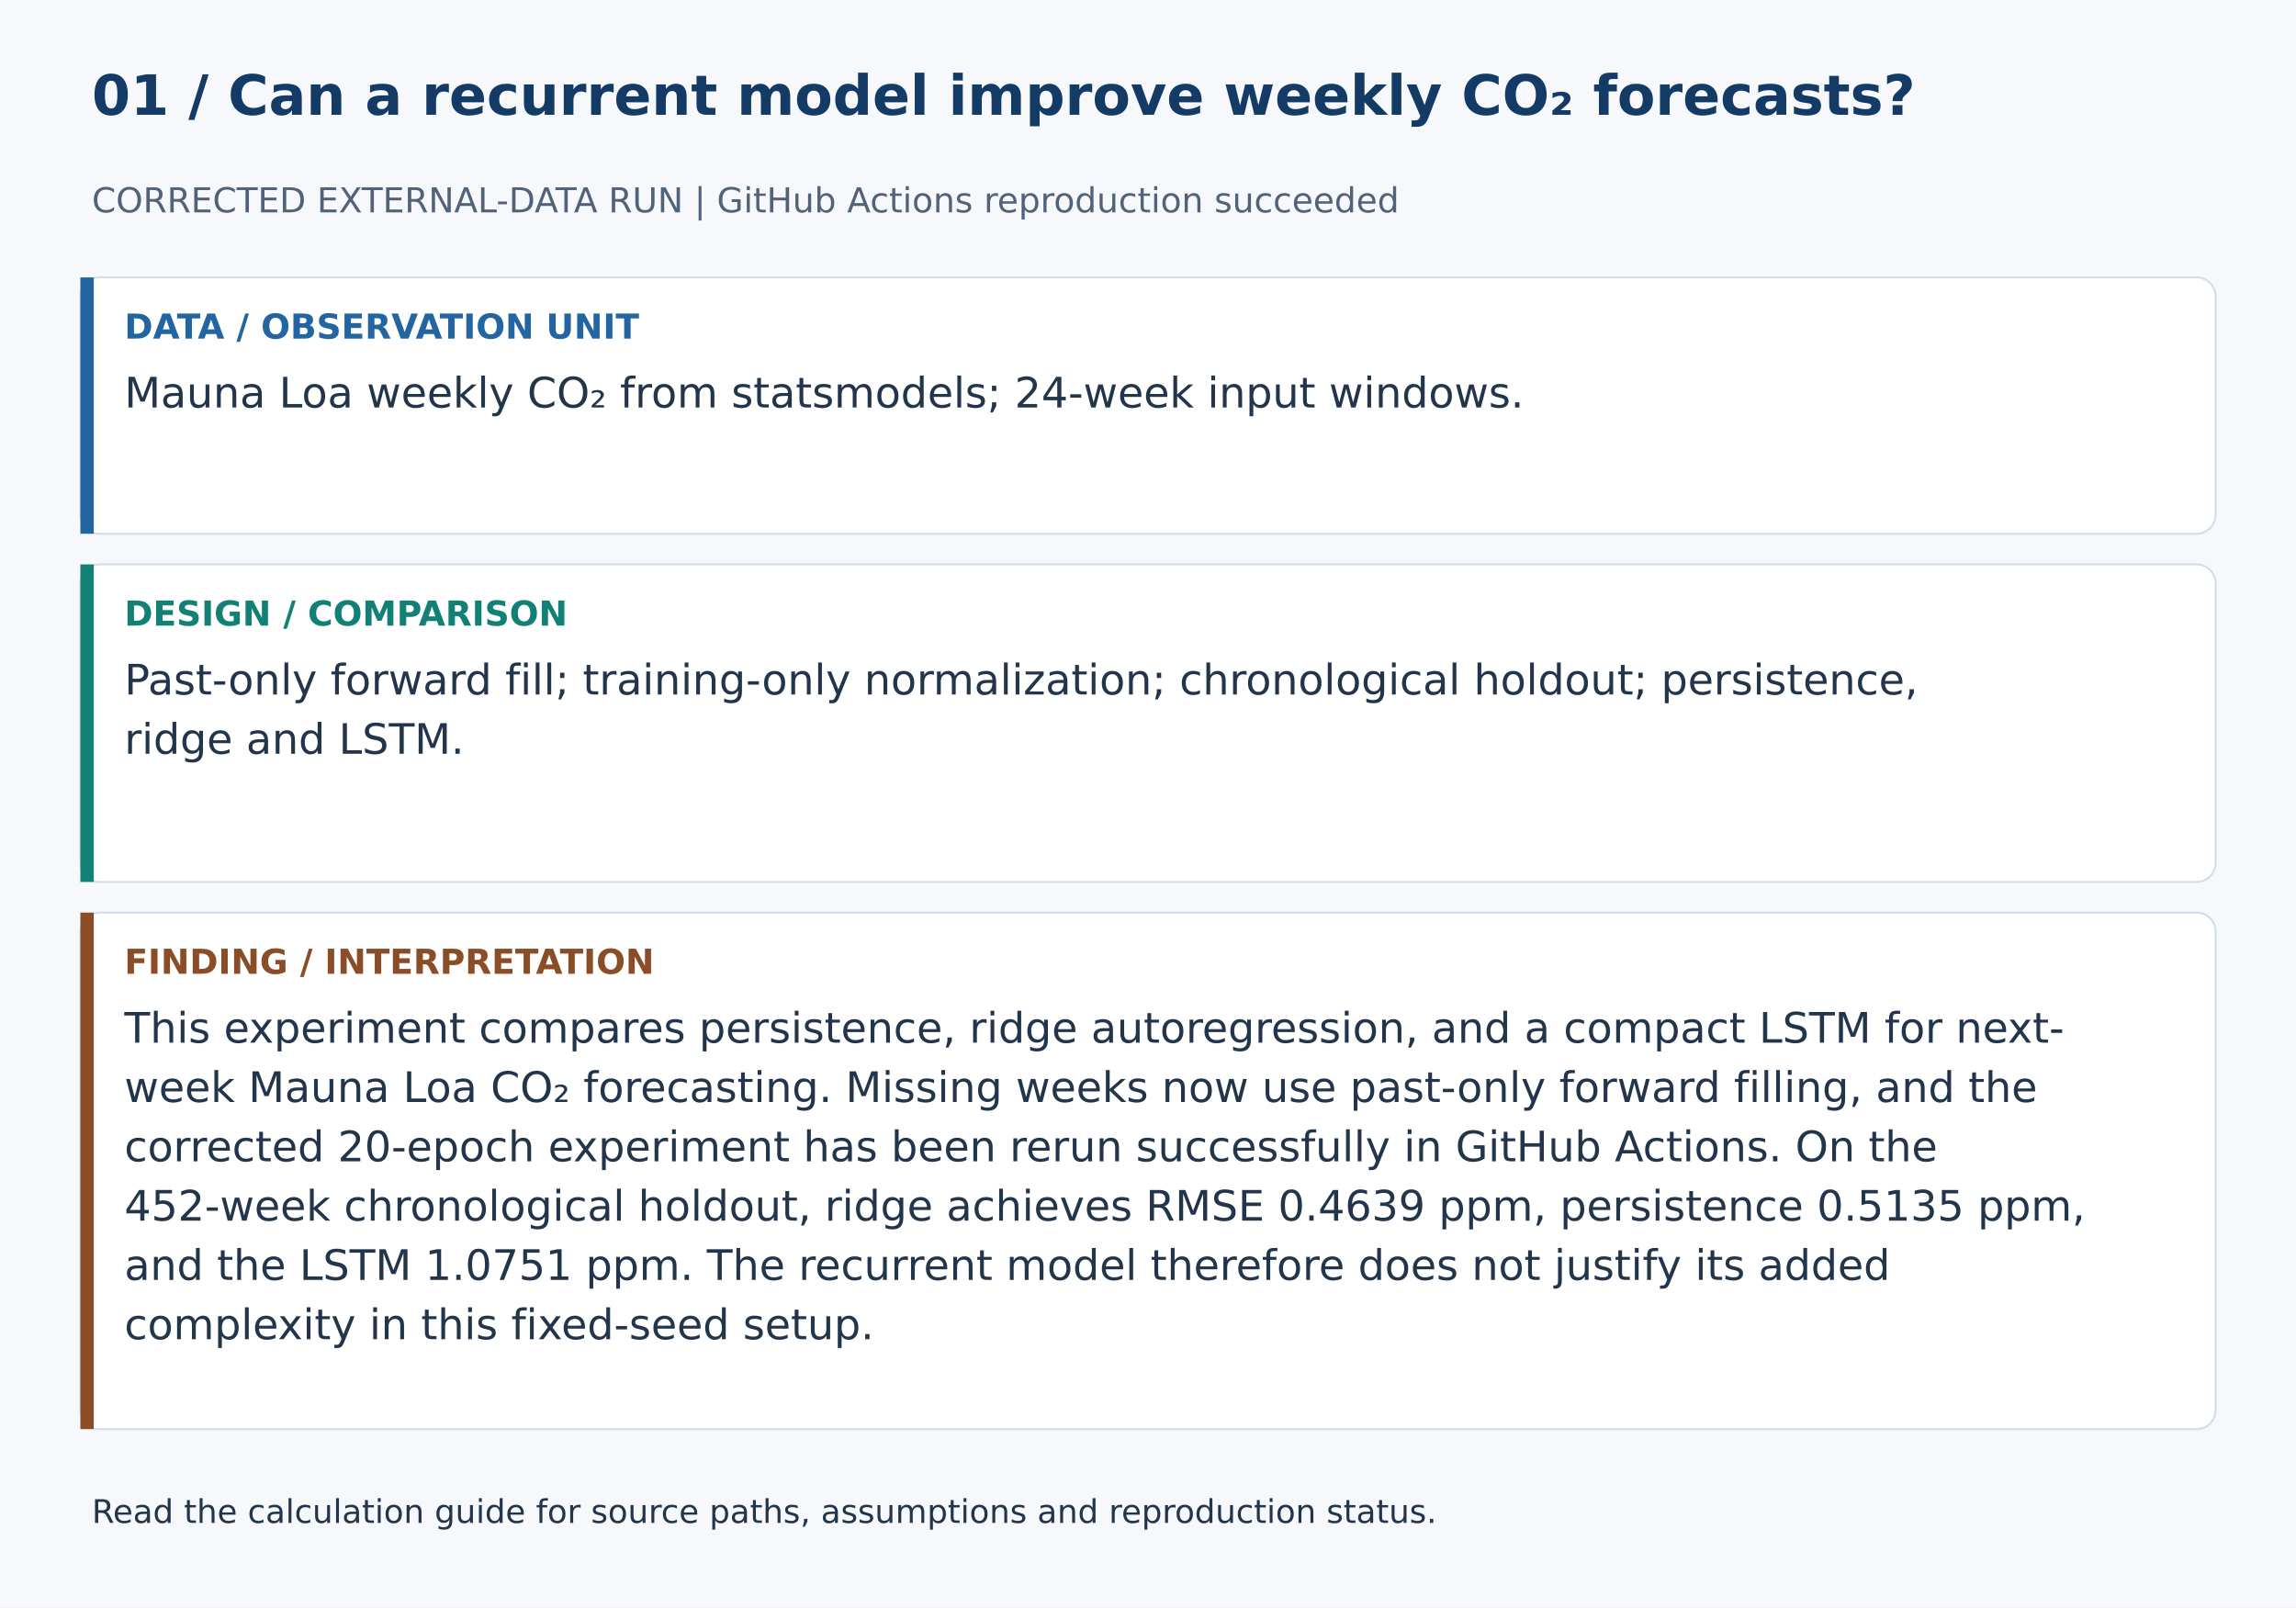
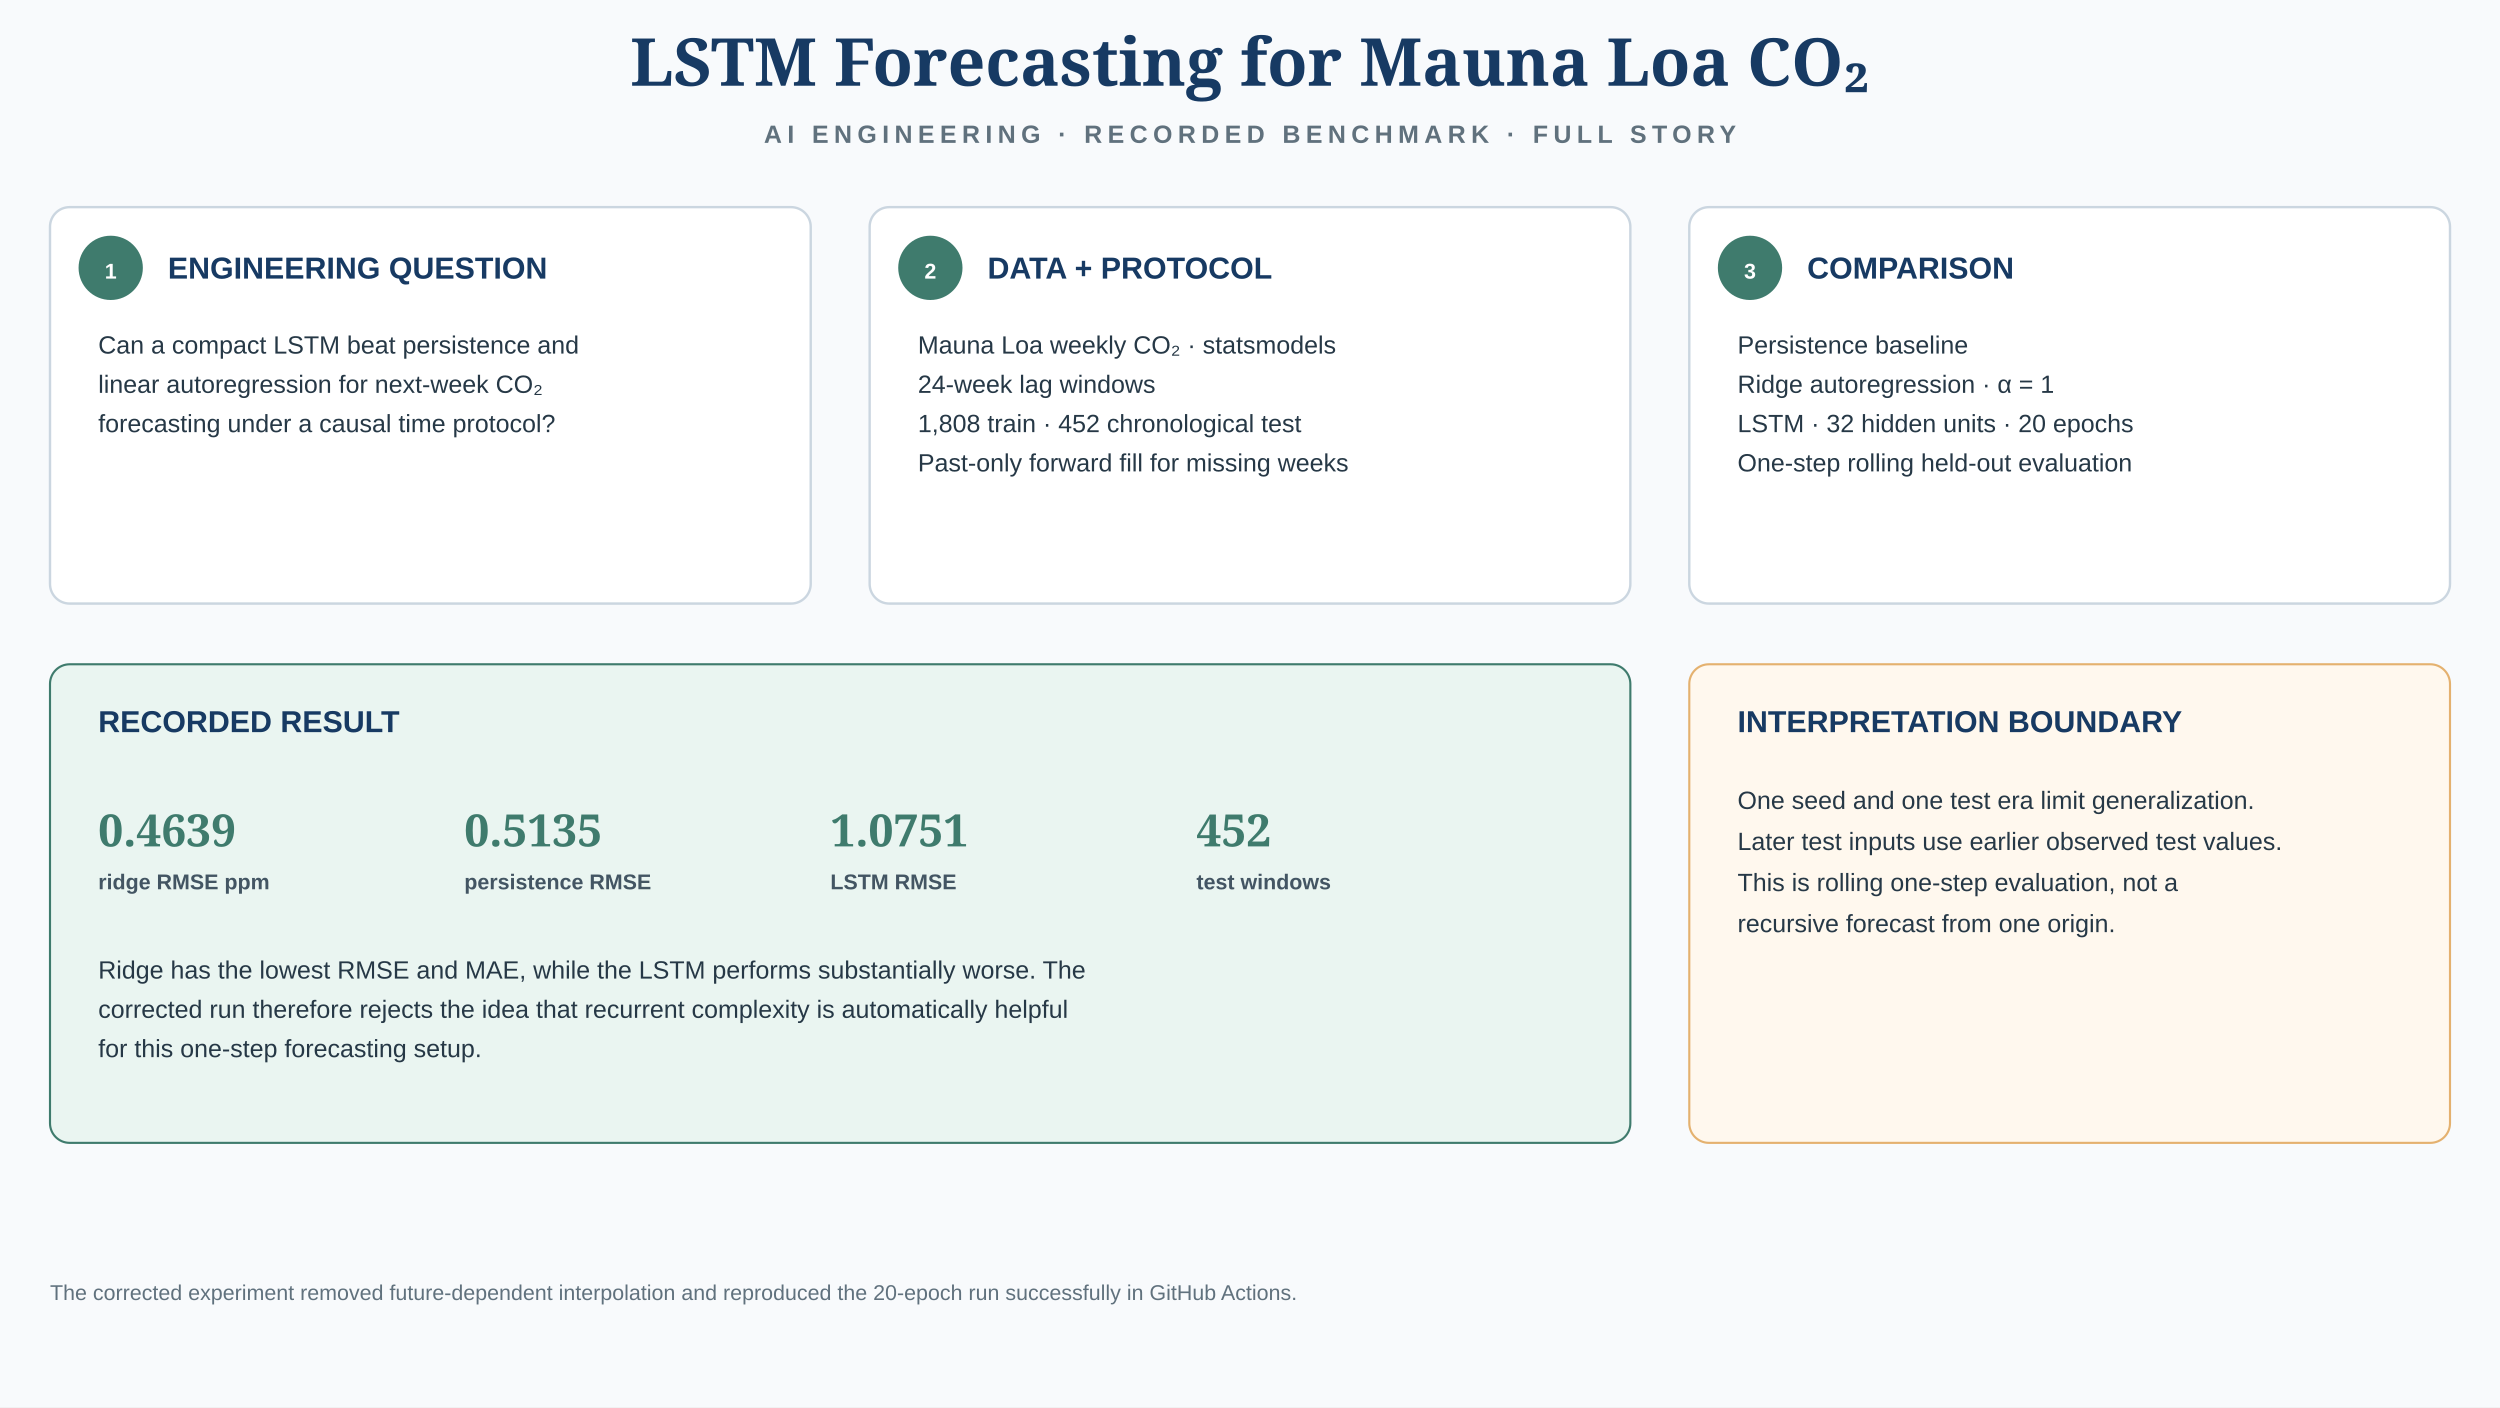
- <svg xmlns="http://www.w3.org/2000/svg" width="1200" height="840" viewBox="0 0 1200 840" role="img">
-   <rect width="1200" height="840" fill="#f6f8fc" />
-   <text x="48" y="60" font-family="DejaVu Sans,Arial,sans-serif" font-size="29" fill="#133b65" font-weight="700">01 / Can a recurrent model improve weekly CO₂ forecasts?</text>
-   <text x="48" y="111" font-family="DejaVu Sans,Arial,sans-serif" font-size="18" fill="#526278" font-weight="400">CORRECTED EXTERNAL-DATA RUN | GitHub Actions reproduction succeeded</text>
-   <rect x="42" y="145" width="1116" height="134" rx="10" fill="white" stroke="#d2dce7" />
-   <rect x="42" y="145" width="7" height="134" fill="#2365a0" />
-   <text x="65" y="177" font-family="DejaVu Sans,Arial,sans-serif" font-size="18" fill="#2365a0" font-weight="700">DATA / OBSERVATION UNIT</text>
-   <text x="65" y="213" font-family="DejaVu Sans,Arial,sans-serif" font-size="22" fill="#23354b" font-weight="400">Mauna Loa weekly CO₂ from statsmodels; 24-week input windows.</text>
-   <rect x="42" y="295" width="1116" height="166" rx="10" fill="white" stroke="#d2dce7" />
-   <rect x="42" y="295" width="7" height="166" fill="#128075" />
-   <text x="65" y="327" font-family="DejaVu Sans,Arial,sans-serif" font-size="18" fill="#128075" font-weight="700">DESIGN / COMPARISON</text>
-   <text x="65" y="363" font-family="DejaVu Sans,Arial,sans-serif" font-size="22" fill="#23354b" font-weight="400">Past-only forward fill; training-only normalization; chronological holdout; persistence,</text>
-   <text x="65" y="394" font-family="DejaVu Sans,Arial,sans-serif" font-size="22" fill="#23354b" font-weight="400">ridge and LSTM.</text>
-   <rect x="42" y="477" width="1116" height="270" rx="10" fill="white" stroke="#d2dce7" />
-   <rect x="42" y="477" width="7" height="270" fill="#8b4d27" />
-   <text x="65" y="509" font-family="DejaVu Sans,Arial,sans-serif" font-size="18" fill="#8b4d27" font-weight="700">FINDING / INTERPRETATION</text>
-   <text x="65" y="545" font-family="DejaVu Sans,Arial,sans-serif" font-size="22" fill="#23354b" font-weight="400">This experiment compares persistence, ridge autoregression, and a compact LSTM for next-</text>
-   <text x="65" y="576" font-family="DejaVu Sans,Arial,sans-serif" font-size="22" fill="#23354b" font-weight="400">week Mauna Loa CO₂ forecasting. Missing weeks now use past-only forward filling, and the</text>
-   <text x="65" y="607" font-family="DejaVu Sans,Arial,sans-serif" font-size="22" fill="#23354b" font-weight="400">corrected 20-epoch experiment has been rerun successfully in GitHub Actions. On the</text>
-   <text x="65" y="638" font-family="DejaVu Sans,Arial,sans-serif" font-size="22" fill="#23354b" font-weight="400">452-week chronological holdout, ridge achieves RMSE 0.4639 ppm, persistence 0.5135 ppm,</text>
-   <text x="65" y="669" font-family="DejaVu Sans,Arial,sans-serif" font-size="22" fill="#23354b" font-weight="400">and the LSTM 1.0751 ppm. The recurrent model therefore does not justify its added</text>
-   <text x="65" y="700" font-family="DejaVu Sans,Arial,sans-serif" font-size="22" fill="#23354b" font-weight="400">complexity in this fixed-seed setup.</text>
-   <text x="48" y="796" font-family="DejaVu Sans,Arial,sans-serif" font-size="17" fill="#23354b" font-weight="400">Read the calculation guide for source paths, assumptions and reproduction status.</text>
+ <svg xmlns="http://www.w3.org/2000/svg" viewBox="0 0 1400 788" role="img" aria-labelledby="title desc">
+   <rect width="1400" height="788" fill="#F8FAFC" />
+   <style>.t{font:700 37px Georgia,serif;fill:#173A63}.s{font:600 14px Arial,sans-serif;fill:#60717D;letter-spacing:3px}.h{font:700 17px Arial,sans-serif;fill:#173A63}.b{font:14px Arial,sans-serif;fill:#263846}.sm{font:12px Arial,sans-serif;fill:#60717D}.c{fill:#fff;stroke:#CBD6E0;stroke-width:1.35}.a{fill:#3F7B6D}.soft{fill:#EAF5F1;stroke:#3F7B6D;stroke-width:1.2}.w{fill:#FFF8EE;stroke:#E4B16F;stroke-width:1.2}.m{font:700 25px Georgia,serif;fill:#3F7B6D}.ml{font:600 12px Arial,sans-serif;fill:#435563}</style>
+   <text x="700" y="48" text-anchor="middle" class="t">LSTM Forecasting for Mauna Loa CO₂</text>
+   <text x="700" y="80" text-anchor="middle" class="s">AI ENGINEERING · RECORDED BENCHMARK · FULL STORY</text>
+   <rect x="28" y="116" width="426" height="222" rx="11" class="c" />
+   <circle cx="62" cy="150" r="18" class="a" />
+   <text x="62" y="156" text-anchor="middle" fill="#fff" font-family="Arial" font-weight="700">1</text>
+   <text x="94" y="156" class="h">ENGINEERING QUESTION</text>
+   <text x="55" y="198" class="b">
+     <tspan x="55">Can a compact LSTM beat persistence and</tspan>
+     <tspan x="55" dy="22">linear autoregression for next-week CO₂</tspan>
+     <tspan x="55" dy="22">forecasting under a causal time protocol?</tspan>
+   </text>
+   <rect x="487" y="116" width="426" height="222" rx="11" class="c" />
+   <circle cx="521" cy="150" r="18" class="a" />
+   <text x="521" y="156" text-anchor="middle" fill="#fff" font-family="Arial" font-weight="700">2</text>
+   <text x="553" y="156" class="h">DATA + PROTOCOL</text>
+   <text x="514" y="198" class="b">
+     <tspan x="514">Mauna Loa weekly CO₂ · statsmodels</tspan>
+     <tspan x="514" dy="22">24-week lag windows</tspan>
+     <tspan x="514" dy="22">1,808 train · 452 chronological test</tspan>
+     <tspan x="514" dy="22">Past-only forward fill for missing weeks</tspan>
+   </text>
+   <rect x="946" y="116" width="426" height="222" rx="11" class="c" />
+   <circle cx="980" cy="150" r="18" class="a" />
+   <text x="980" y="156" text-anchor="middle" fill="#fff" font-family="Arial" font-weight="700">3</text>
+   <text x="1012" y="156" class="h">COMPARISON</text>
+   <text x="973" y="198" class="b">
+     <tspan x="973">Persistence baseline</tspan>
+     <tspan x="973" dy="22">Ridge autoregression · α = 1</tspan>
+     <tspan x="973" dy="22">LSTM · 32 hidden units · 20 epochs</tspan>
+     <tspan x="973" dy="22">One-step rolling held-out evaluation</tspan>
+   </text>
+   <rect x="28" y="372" width="885" height="268" rx="11" class="soft" />
+   <text x="55" y="410" class="h">RECORDED RESULT</text>
+   <text x="55" y="474" class="m">0.4639</text>
+   <text x="55" y="498" class="ml">ridge RMSE ppm</text>
+   <text x="260" y="474" class="m">0.5135</text>
+   <text x="260" y="498" class="ml">persistence RMSE</text>
+   <text x="465" y="474" class="m">1.0751</text>
+   <text x="465" y="498" class="ml">LSTM RMSE</text>
+   <text x="670" y="474" class="m">452</text>
+   <text x="670" y="498" class="ml">test windows</text>
+   <text x="55" y="548" class="b">
+     <tspan x="55">Ridge has the lowest RMSE and MAE, while the LSTM performs substantially worse. The</tspan>
+     <tspan x="55" dy="22">corrected run therefore rejects the idea that recurrent complexity is automatically helpful</tspan>
+     <tspan x="55" dy="22">for this one-step forecasting setup.</tspan>
+   </text>
+   <rect x="946" y="372" width="426" height="268" rx="11" class="w" />
+   <text x="973" y="410" class="h">INTERPRETATION BOUNDARY</text>
+   <text x="973" y="453" class="b">
+     <tspan x="973">One seed and one test era limit generalization.</tspan>
+     <tspan x="973" dy="23">Later test inputs use earlier observed test values.</tspan>
+     <tspan x="973" dy="23">This is rolling one-step evaluation, not a</tspan>
+     <tspan x="973" dy="23">recursive forecast from one origin.</tspan>
+   </text>
+   <text x="28" y="728" class="sm">The corrected experiment removed future-dependent interpolation and reproduced the 20-epoch run successfully in GitHub Actions.</text>
</svg>
